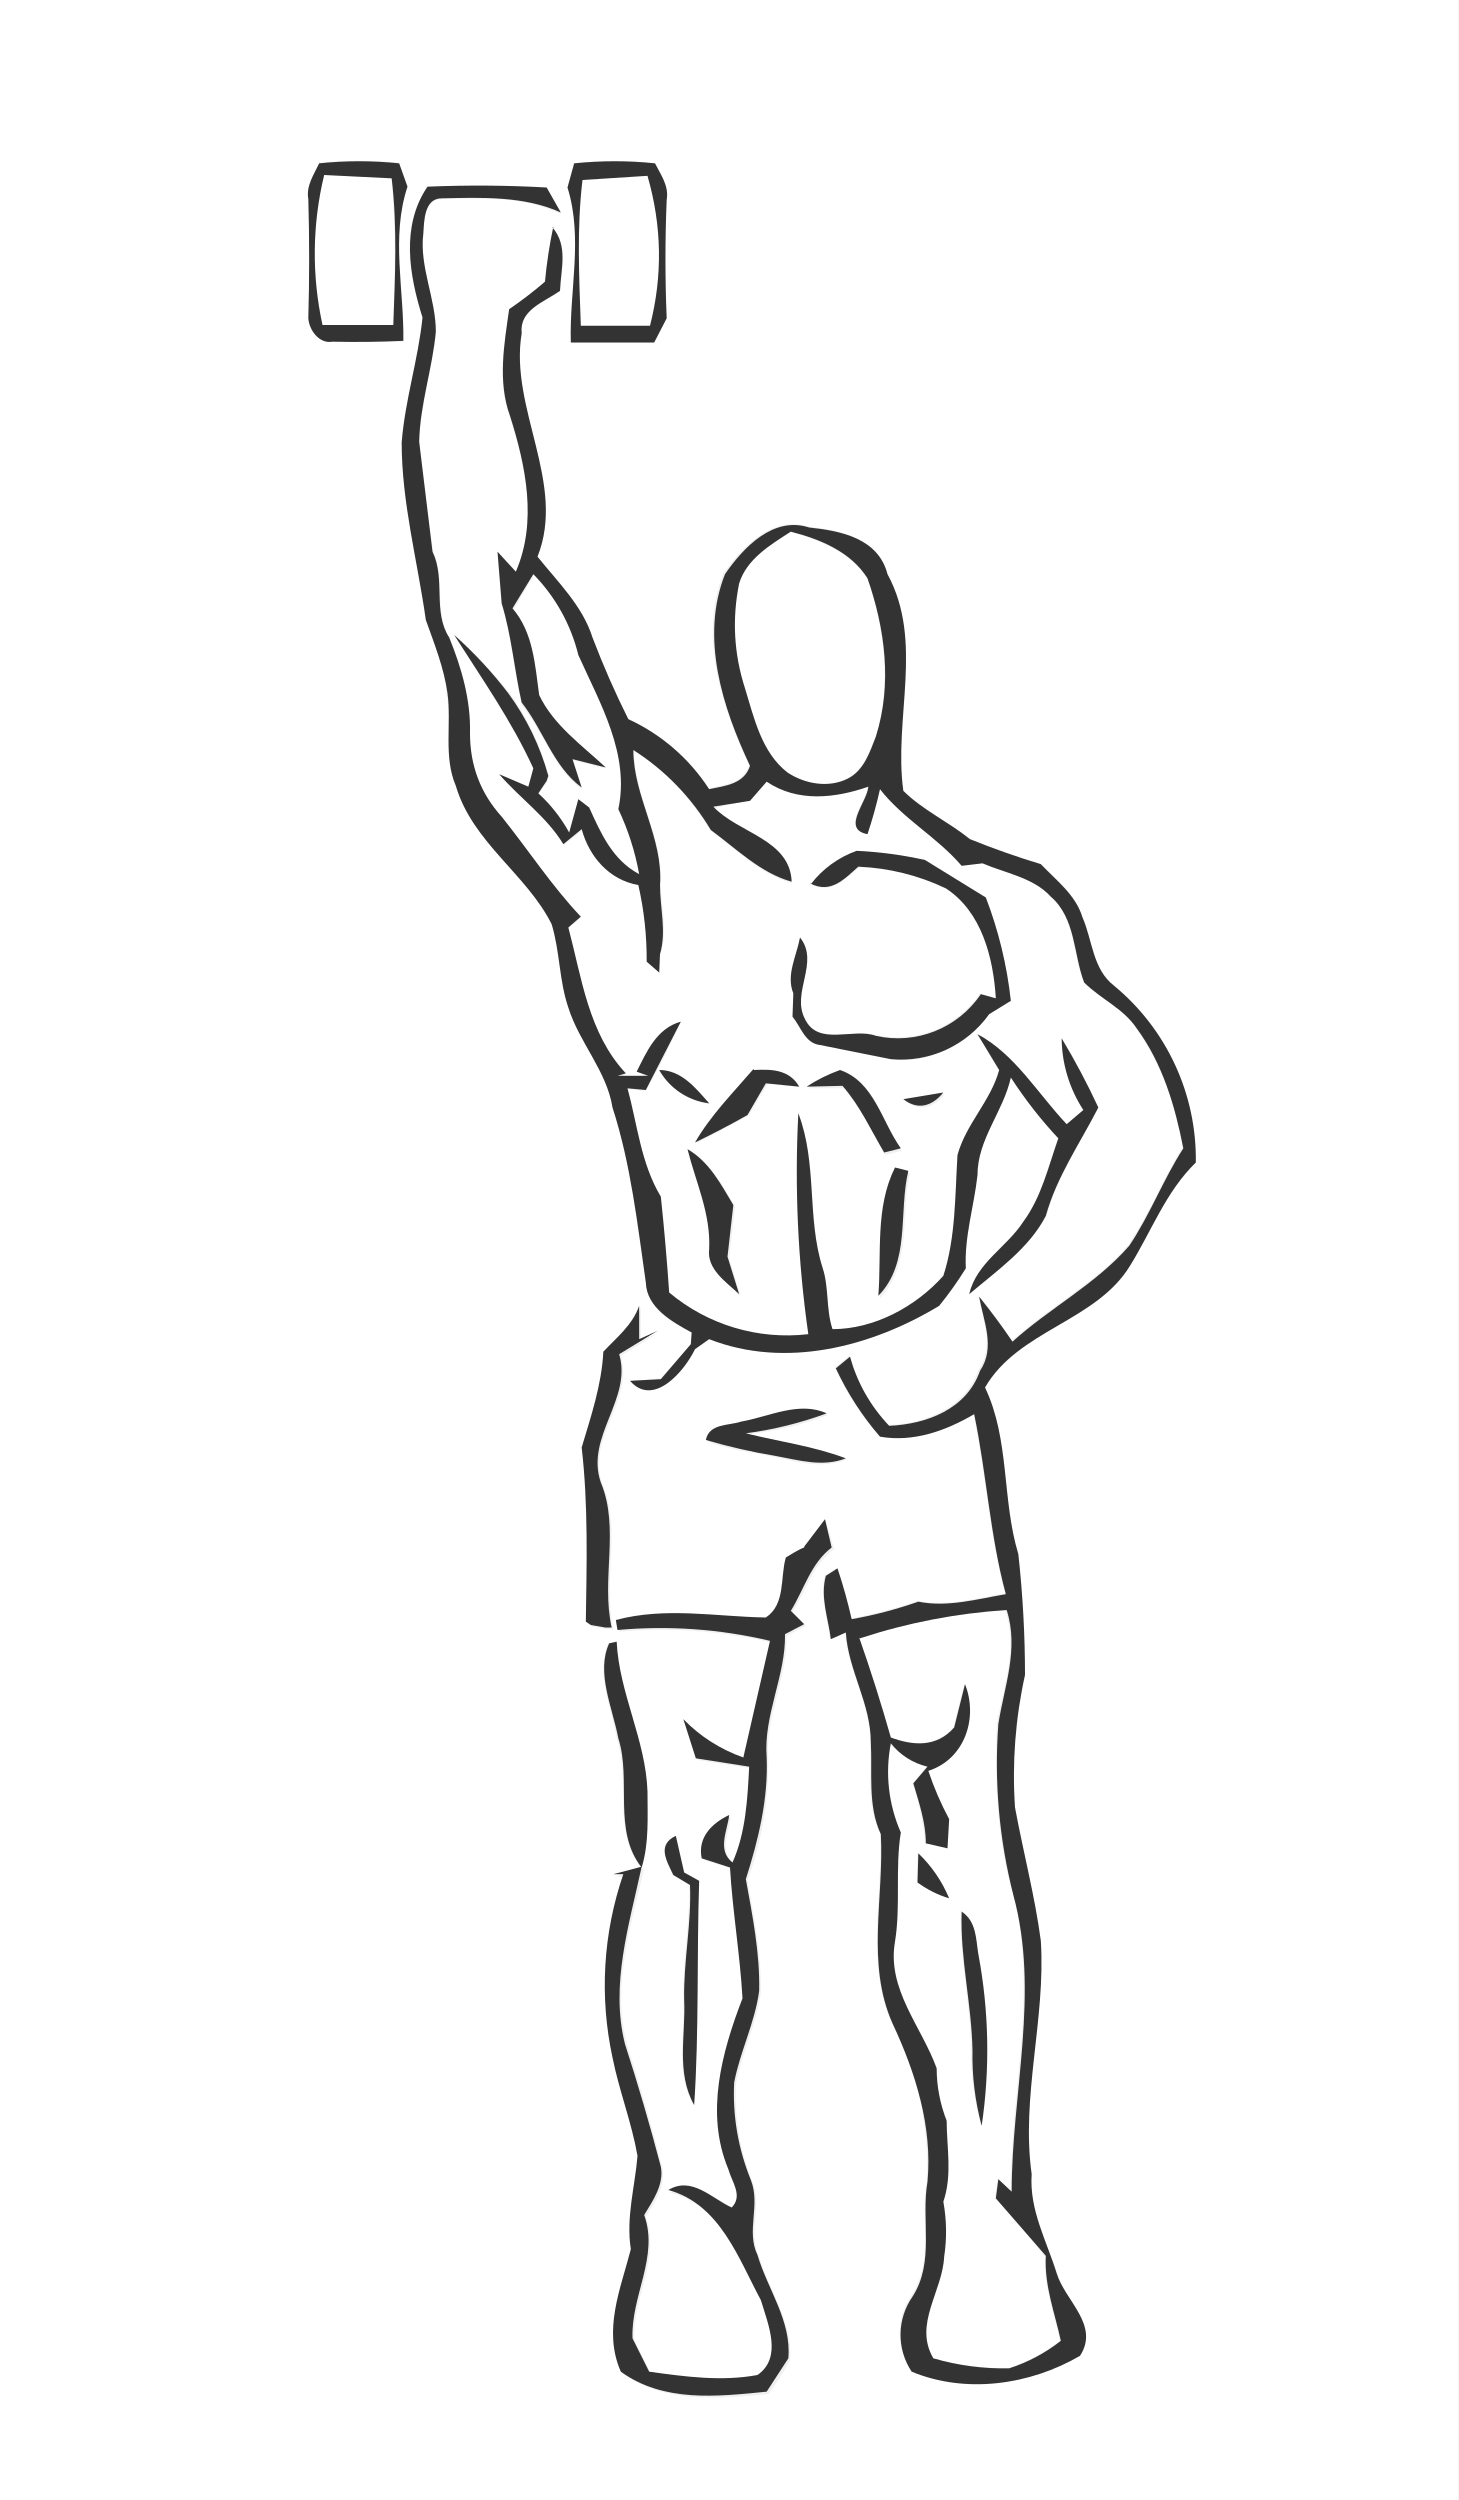
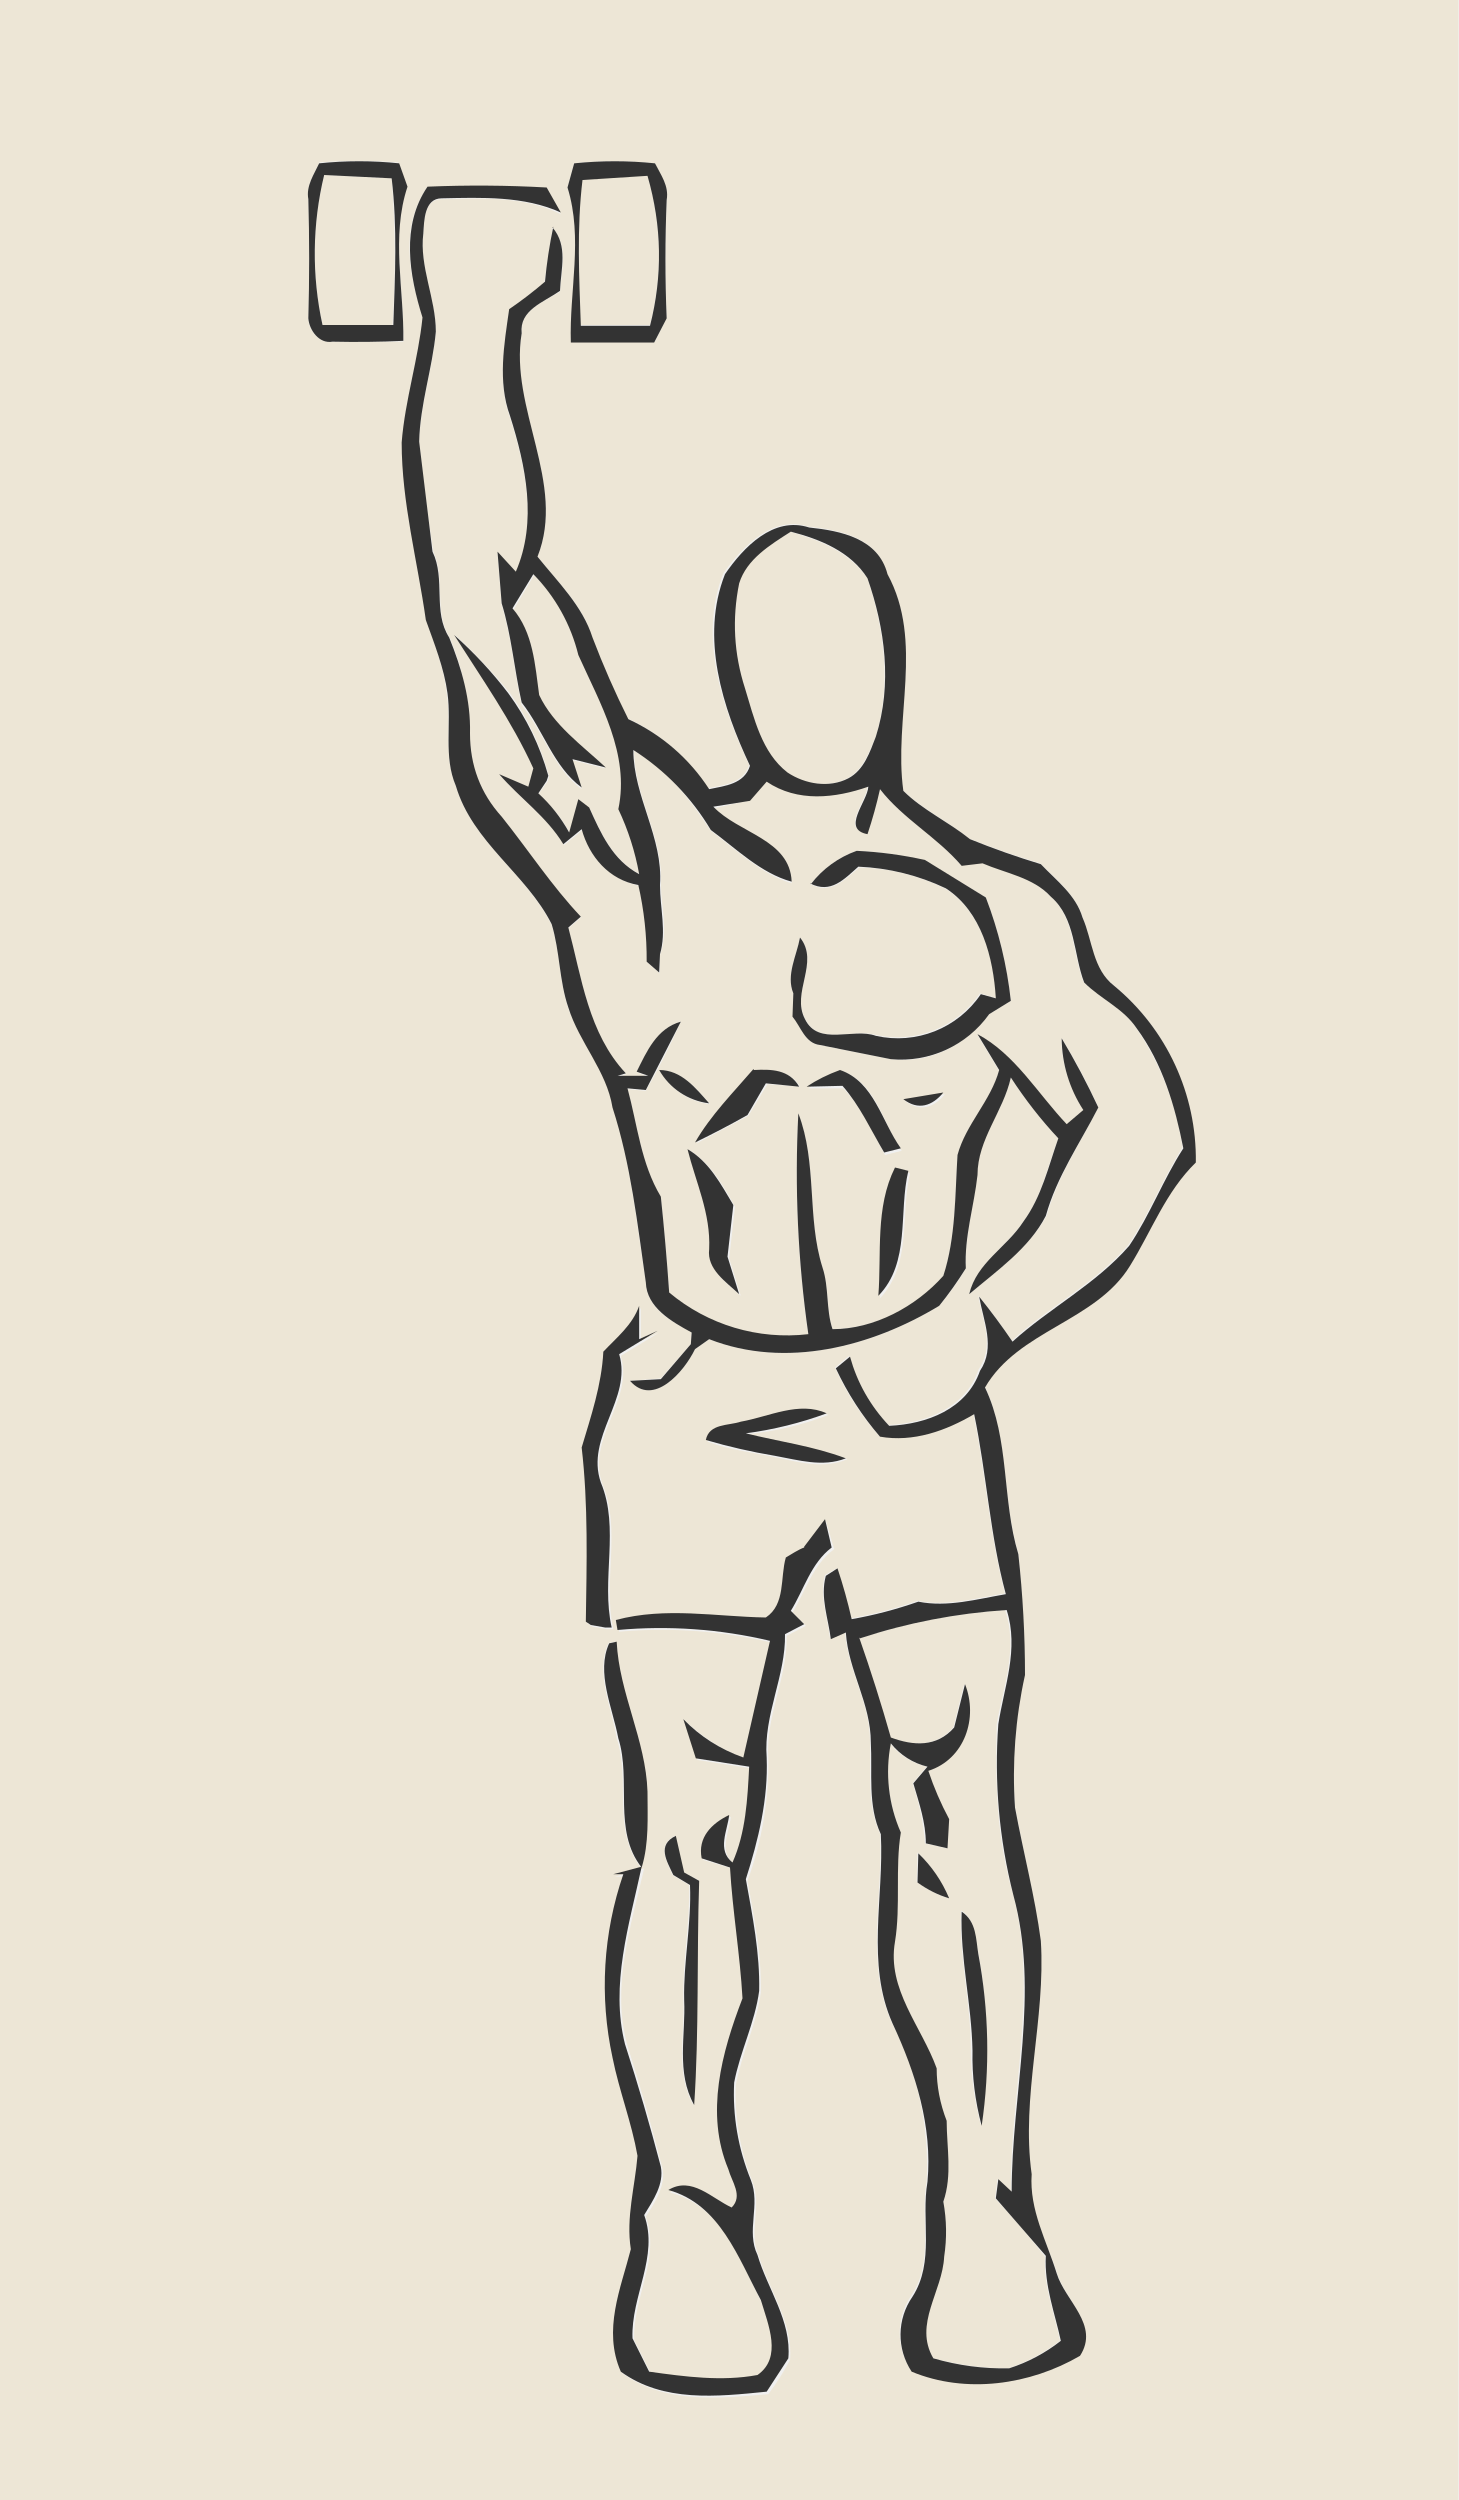
<svg xmlns="http://www.w3.org/2000/svg" width="175pt" height="400" viewBox="0 0 175 300">
-   <g fill="#FFF">
+   <g fill="#EDE6D6">
    <path d="M0 0h175v300H0zm38.3 19.6c-.6 1.3-1.6 2.7-1.3 4.3q.2 7 0 14.3c0 1.4 1.3 3.1 3 2.8h8.4c.1-6.3-1.5-12.6.4-18.6l-1-2.9q-4.7-.4-9.5 0m30.6 0-.8 3c2 6 .2 12.3.5 18.5h10l1.4-2.9a171 171 0 0 1 0-14c.3-1.8-.8-3.1-1.4-4.5q-4.9-.5-9.7 0m-17.6 2.8C48 27.2 49 33 50.8 38.1c-.6 5-2.2 9.9-2.5 15-.1 7.2 1.9 14.2 2.9 21.3.9 2.9 2.1 5.7 2.4 8.8.6 3.7-.4 7.6 1.1 11.1 2 6.8 8.5 10.6 11.5 16.7 1 3.2.9 6.7 2 10 1.4 4 4.6 7.5 5.4 11.8 2.1 6.9 2.8 14 3.9 21 .1 3.2 3 4.8 5.5 6l-.1 1.5-3.6 4.1-3.7.3c2.9 3.2 6.5-1.2 7.8-3.8l1.7-1.2c9.2 3.6 19.5.9 27.6-4q1.8-2.1 3.2-4.5c-.2-3.8 1-7.5 1.3-11.2 0-4.3 3.2-7.6 4.1-11.7q2.6 4 5.7 7.3c-1.3 3.4-2 7-4.2 10-2 3-5.6 5-6.5 8.7 3.3-2.8 7.1-5.5 9.3-9.4 1.3-4.7 4-8.7 6.2-13a69 69 0 0 0-4.4-8.3c-.1 3.1 1.1 6 2.7 8.6L128 135c-3.5-3.7-6.2-8.4-10.7-10.8l2.6 4.3c-1 3.7-4 6.5-5 10.2-.3 4.8-.2 9.9-1.7 14.5a18 18 0 0 1-13.3 6.3c-.8-2.3-.4-4.9-1.2-7.3-1.9-6-.6-12.5-2.9-18.5a137 137 0 0 0 1.2 26.5 22 22 0 0 1-16.7-5q-.4-5.8-1-11.5c-2.4-4-2.8-8.6-4-13l2.2.2q2.3-4 4.2-8.3c-2.9.8-4 3.7-5.3 6l1.4.7h-3.6l.9-.4c-4.5-4.8-5.3-11.5-6.9-17.5l1.5-1.3c-3.5-3.7-6.3-8-9.5-12-2.4-2.7-4-6.3-3.8-10q-.1-6-2.4-11.5c-2-3.1-.5-7-2-10.4q-1-6.5-1.7-13c.1-4.6 1.6-8.9 2-13.3 0-4-2-7.8-1.5-11.8.1-1.5 0-4.2 2.2-4.2 4.8-.1 9.9-.4 14.3 1.8l-1.7-3q-7-.6-14.3-.2m15 5-1 6.5q-2 1.7-4.2 3.3c-.6 4.2-1.4 8.7.1 12.8 1.9 6 3.3 12.7.7 18.7l-2.2-2.4.5 6.2c1.2 3.9 1.5 8 2.4 12 2.6 3.2 3.8 7.6 7.2 10.1l-1.2-3.5 4 1c-2.8-2.7-6.2-5-8-8.6-.4-3.6-.6-7.5-3-10.4l2.5-4.2a21 21 0 0 1 5.5 9.7c2.5 5.8 6.1 11.9 4.7 18.5q1.8 3.7 2.5 7.7c-3.2-1.6-4.6-4.8-6-7.8l-1.3-1-1.1 3.9q-1.5-2.7-3.8-4.7l1.1-1.5.2-.6q-1.5-5.5-4.7-10-3-3.7-6.6-7c3.3 5.3 7 10.4 9.5 16.1l-.6 2.2L60 93c2.5 2.9 5.7 5.1 7.7 8.4l2.2-1.8a9 9 0 0 0 6.8 6.7q1 4.5 1 9.2l1.5 1.3v-2.2c1-2.7.2-5.5.1-8.3.4-5.7-3.2-10.6-3.2-16.2 4 2.3 6.7 5.8 9.2 9.6 3 2.2 6 5.2 9.7 6.3-.2-5.2-6.4-5.9-9.3-9l4.3-1 2-2.3c3.6 2.5 8.1 2 12.1.6 0 1.8-3.3 5.1-.1 5.7q.9-2.7 1.5-5.4c2.8 3.6 6.9 5.7 9.8 9.2l2.5-.3c2.8 1.2 6 1.7 8.2 4 3 2.6 2.7 6.9 4 10.3 2 2 4.7 3.1 6.3 5.5a34 34 0 0 1 5.6 14.4c-2.4 3.8-4 8-6.5 11.7-4 4.6-9.5 7.4-14 11.5q-1.8-2.8-4-5.4c.5 3 2 6 0 8.9-1.5 4.5-6.3 6.4-10.8 6.6a20 20 0 0 1-4.7-8.3l-1.7 1.4q2 4.5 5.3 8.2c4 .7 7.9-.7 11.3-2.7 1.5 7.2 1.9 14.5 3.8 21.6-3.5.6-7 1.6-10.5.9q-4 1.4-8 2.1-.7-3-1.7-6l-1.4.8c-.7 2.5.3 5.1.6 7.6l1.8-.8c.3 4.6 3 8.5 3 13.1.1 3.7-.4 7.7 1.2 11.1.4 7.6-1.8 15.5 1.4 22.7a37 37 0 0 1 4.2 19c-.8 4.6.9 9.6-1.8 13.7a8 8 0 0 0-.1 9 23 23 0 0 0 20.2-1.8c2.4-3.7-1.8-6.6-2.7-10-1.3-3.8-3.4-7.5-3.1-11.8-1.3-9.3 1.8-18.6 1.1-28-.7-5.3-2-10.6-3-16q-.6-8 1.1-15.9 0-7.2-.7-14.5c-2-6.6-1.1-13.7-4-20 3.9-6.9 13.2-7.9 17.4-14.6 2.5-4.2 4.2-8.9 7.8-12.4a27 27 0 0 0-9.8-21.2c-2.6-2-2.6-5.5-3.7-8.2-.9-2.7-3.2-4.5-5.1-6.4q-4.4-1.3-8.6-3c-2.5-2.1-5.6-3.5-8-5.9-1-8.6 2.7-17.8-1.8-25.9-1.1-4.3-5.6-5.2-9.4-5.6-4.3-1.4-7.9 2.4-10.2 5.6-3 7.6-.2 16 3.1 23-.7 2.2-3 2.4-5 2.8a23 23 0 0 0-9.6-8.4 80 80 0 0 1-4.3-9.8c-1-3.7-4-6.4-6.5-9.6C68 57.9 61 49 62.6 40c-.3-2.8 2.7-3.8 4.6-5 .2-2.6 1-5.5-.9-7.7m31 78.8c2.4 1.3 4-.5 5.8-2q5.3.1 10.3 2.5c4.4 2.8 5.8 8.3 6.2 13.2l-2-.6a12 12 0 0 1-12.5 5c-2.7-.8-7 1.4-8.5-2-1.7-3 1.8-6.7-.6-9.7-.4 2.2-1.7 4.5-.8 6.7v2.8c.9 1.2 1.4 3.2 3.2 3.4l8.5 1.7c4.7.6 9-1.7 11.8-5.4l2.6-1.6q-.7-6.3-3-12.4l-7.3-4.4q-4-1-8.2-1.2a12 12 0 0 0-5.5 4m-18.1 22.4a8 8 0 0 0 6 4c-1.6-1.8-3.3-4-6-4m11.4 0c-2.5 2.8-5.2 5.4-7 8.7l6.2-3.3 2.3-3.8 3.9.3c-1.2-2-3.4-2-5.4-2m6.4 2.2h4.2c2.2 2.3 3.5 5.2 5 8l2-.5c-2.3-3.3-3-8.1-7.2-9.6q-2.2.9-4 2.1m11.6 1.5c1.8 1.4 3.5.8 4.8-.8zm-25.9 6c1 4 2.9 7.7 2.6 12-.2 2.5 2 3.9 3.6 5.4l-1.4-4.5.7-6.2c-1.4-2.5-2.9-5.2-5.5-6.8m24.9 2.3c-2.4 4.8-1.6 10.3-2 15.5 3.9-4.2 2.4-10 3.6-15zm-35 22.1c-.2 4-1.5 7.8-2.5 11.5.7 7 .5 13.9.4 20.9l.6.4 1.7.3h.8c-1.3-5.8 1-11.9-1.3-17.4-2-5.5 3.8-10 2.2-15.4l4.6-2.8-2.2 1v-4c-.8 2.3-2.7 3.8-4.3 5.5m16.5 8.4c-1.5.5-3.8.2-4.2 2.2 2.7 1 5.5 1.3 8.3 1.9s5.7 1.4 8.5.2c-4-1.4-8-2-12-3q5-.5 9.7-2.3c-3.4-1.5-7 .4-10.3 1m7.6 15-2.2 1.3c-.7 2.4 0 5.6-2.3 7.2-6-.1-12.2-1.3-18.1.3l.2 1.2q9.2-.8 18.3 1.3l-3.2 14q-4-1.6-7.2-4.6l1.5 4.7 6.4 1c-.2 3.9-.4 7.9-2 11.5-1.9-1.5-.6-3.8-.4-5.7-2.1 1-3.8 2.7-3.3 5.2l3.4 1c.3 5.3 1.2 10.5 1.5 15.8-2.5 6.4-4.5 13.8-1.7 20.5.4 1.5 1.8 3.2.4 4.6-2.4-1.1-4.8-3.8-7.6-2 6.2 1.6 8.4 8 11 13.2 1 2.8 2.8 6.8-.3 9-4.3.7-8.7 0-13-.5l-2-4c-.2-5.1 3.2-9.8 1.4-14.8 1.1-1.7 2.4-3.7 2-5.8a267 267 0 0 0-4.2-14.7c-2-7.1.4-14.3 2-21.3l-3.5 1H75a41 41 0 0 0-1.4 22c.9 3.9 2.4 7.7 3.1 11.7-.3 3.7-1.4 7.4-.8 11.2-1.2 4.8-3.4 9.8-1.2 14.7 5.1 3.7 11.6 3 17.5 2.5q1.5-2 2.6-4.1c.4-4.5-2.5-8.3-3.7-12.4-1.4-2.9.4-6-.8-9a28 28 0 0 1-2-11.6c.7-3.8 2.5-7.3 3-11.1.1-4.5-.8-9-1.6-13.4a41 41 0 0 0 2.5-14.6c-.4-5.1 2.3-9.7 2.2-14.8l2.3-1.2-1.6-1.6c1.6-2.6 2.4-5.7 5-7.6l-1-3.4zM73 197.2c-1.6 3.5.4 7.7 1 11.4 1.7 5-.6 11 2.9 15.5 1-3 .7-6 .7-9.1-.2-6.2-3.4-11.8-3.8-18zm7.7 27.8 2 1.2c.1 4.6-.8 9.2-.7 13.8.2 4.2-1 8.7 1.2 12.6.5-9 .3-18 .6-27l-1.8-.9-1-4.4c-2.2 1.1-1 3-.3 4.7" />
    <path d="m39 21 8 .4q.7 8.9.1 17.6h-8.4a40 40 0 0 1 .2-18m31 .5 7.8-.5q2.6 9 .3 18h-8.4c-.2-5.8-.5-11.7.2-17.5M88.6 70c1-3 3.7-4.6 6.2-6.2 3.5 1 7.1 2.4 9.3 5.6 2 6 2.9 12.7 1 19-.8 1.8-1.5 4-3.4 5-2.3 1.2-5.2.7-7.3-.7-3.2-2.4-4-6.5-5.1-10.1q-2-6.2-.7-12.6m14.5 126.6q8.5-2.8 17.5-3.4c1.6 4.6-.2 9.2-1 13.7-.2 6.9 0 13.9 2 20.5 3 11.7-.4 23.8-.3 35.6l-1.6-1.5-.3 2.3q3.2 3.4 6 7c-.2 3.5 1.1 6.7 1.8 10.1q-2.9 2.2-6.2 3.3-4.6 0-9-1.2c-2.5-4 1-8 1.2-12.2q.5-3.3 0-6.6c1-3.2.4-6.5.3-9.7q-1.2-3-1.2-6.3c-1.8-5-6-9.5-5-15.2.8-4.3 0-8.8.6-13.1-1-3.5-2-7-1.1-10.7a8 8 0 0 0 4.4 2.8l-1.7 2q1.2 3.5 1.5 7.2l2.6.6.2-3.5q-1.5-2.8-2.5-5.8c4.4-1.4 6-6.3 4.4-10.4l-1.3 5.2c-2.1 2.4-4.9 2.2-7.6 1.2q-1.7-6-3.8-12m7.1 25.8-.1 3.5q1.7 1.3 3.8 2-1.2-3.1-3.7-5.5m5.2 7c-.2 5.6 1.2 11.1 1.2 16.7q0 4.5 1.2 9a62 62 0 0 0-.3-20.6c-.4-1.8-.3-4-2-5.1" />
  </g>
  <g fill="#333">
    <path d="M38.3 19.6q4.8-.5 9.6 0l1 2.8c-2 6-.4 12.4-.5 18.5q-4.2.2-8.5.1c-1.6.3-2.8-1.4-2.9-2.8q.2-7.2 0-14.3c-.3-1.6.7-3 1.3-4.3m.6 1.4a40 40 0 0 0-.2 18h8.5c.2-5.8.5-11.7-.2-17.6zm30-1.4q4.9-.5 9.7 0c.7 1.4 1.7 2.7 1.4 4.4a171 171 0 0 0 0 14.2l-1.5 2.9h-10c-.2-6.2 1.5-12.5-.4-18.6zm1 2c-.7 5.8-.4 11.7-.2 17.5H78q2.3-9-.3-18z" />
    <path d="M51.3 22.4q7.2-.3 14.3.1l1.7 3c-4.4-2-9.5-1.8-14.3-1.7-2.1 0-2.1 2.7-2.2 4.2-.5 4 1.5 7.8 1.5 11.8-.4 4.4-1.9 8.7-2 13.2l1.6 13.2c1.6 3.3 0 7.2 2 10.3 1.5 3.7 2.6 7.5 2.5 11.5q0 5.8 3.8 10c3.2 4 6 8.3 9.5 12l-1.5 1.3c1.6 6 2.4 12.7 6.9 17.5l-1 .3h3.7l-1.4-.5c1.2-2.4 2.4-5.2 5.3-6l-4.2 8.2-2.2-.2c1.2 4.4 1.6 9 4 13q.6 5.7 1 11.5a22 22 0 0 0 16.7 5 137 137 0 0 1-1.2-26.5c2.3 6 1 12.5 2.9 18.5.8 2.4.4 5 1.2 7.4 5 0 10-2.7 13.3-6.4 1.5-4.6 1.4-9.7 1.7-14.5 1-3.7 4-6.5 5-10.2l-2.6-4.3c4.5 2.4 7.2 7.1 10.7 10.8l2-1.7a16 16 0 0 1-2.6-8.6q2.4 4 4.4 8.3c-2.2 4.3-5 8.3-6.3 13-2 3.9-5.9 6.6-9.2 9.4.9-3.8 4.5-5.6 6.5-8.7 2.2-3 3-6.6 4.2-10q-3.1-3.3-5.7-7.3c-.9 4.1-4 7.4-4 11.7-.4 3.7-1.6 7.4-1.4 11.2q-1.5 2.4-3.2 4.5c-8.1 4.9-18.4 7.6-27.6 4l-1.7 1.2c-1.3 2.7-5 7-7.8 3.8l3.7-.2 3.6-4.2.1-1.4c-2.4-1.3-5.4-3-5.5-6-1-7-1.8-14.2-4-21-.7-4.4-4-7.8-5.3-12-1.1-3.2-1-6.7-2-10-3-6-9.5-9.8-11.5-16.6-1.5-3.5-.5-7.4-1-11.1-.4-3-1.6-6-2.6-8.8-1-7.1-2.9-14.1-2.9-21.3.4-5.1 2-10 2.5-15-1.6-5.1-2.6-11 .6-15.7" />
    <path d="M66.3 27.3c1.9 2.2 1 5 .9 7.6-2 1.4-4.9 2.3-4.6 5.1-1.5 9 5.4 18 1.9 26.8 2.4 3 5.4 5.9 6.6 9.7q1.9 5 4.3 9.8a23 23 0 0 1 9.7 8.4c1.9-.4 4.2-.6 4.9-2.8-3.3-7-6-15.4-3-23 2.2-3.2 5.8-7 10.1-5.6 3.8.4 8.3 1.3 9.4 5.6 4.4 8.1.7 17.3 1.9 26 2.3 2.3 5.4 3.7 8 5.8q4.2 1.7 8.5 3c1.9 2 4.2 3.7 5 6.4 1.2 2.7 1.2 6.2 3.8 8.2a27 27 0 0 1 9.8 21.2c-3.6 3.5-5.3 8.2-7.9 12.4-4.1 6.7-13.4 7.7-17.4 14.6 3 6.3 2 13.4 4 20q.8 7.3.8 14.5a56 56 0 0 0-1.2 15.9c1 5.4 2.4 10.7 3.1 16 .6 9.4-2.4 18.7-1.1 28-.3 4.3 1.8 8 3 11.9 1 3.3 5.2 6.2 2.8 9.9-6 3.5-13.7 4.6-20.2 1.9a8 8 0 0 1 .1-9c2.7-4.2 1-9.2 1.8-13.8.6-6.6-1.4-13-4.2-19-3.2-7.2-1-15.1-1.4-22.7-1.6-3.4-1-7.4-1.2-11 0-4.7-2.7-8.6-3-13.2l-1.8.8c-.3-2.5-1.3-5-.6-7.6l1.4-.9q1 3 1.7 6.1 4-.7 8-2.1c3.5.7 7-.3 10.5-.9-1.9-7-2.3-14.4-3.8-21.6-3.4 2-7.3 3.4-11.3 2.7q-3.2-3.7-5.3-8.2l1.7-1.4q1.3 4.7 4.7 8.3c4.5-.2 9.3-2 10.9-6.6 1.9-2.8.4-6-.1-8.9q2.1 2.6 4 5.4c4.4-4 10-6.9 14-11.5 2.5-3.7 4.1-8 6.5-11.7-1-5.1-2.5-10.2-5.6-14.4-1.6-2.4-4.3-3.5-6.3-5.5-1.3-3.4-1-7.7-4-10.3-2.1-2.3-5.4-2.8-8.2-4l-2.5.3c-3-3.5-7-5.6-9.8-9.2q-.6 2.7-1.5 5.4c-3.2-.6 0-3.9.1-5.7-4 1.4-8.5 1.9-12.2-.6l-2 2.3-4.4.7c3 3.2 9.2 3.9 9.4 9-3.7-1-6.7-4-9.7-6.2A29 29 0 0 0 76 90c0 5.6 3.6 10.5 3.2 16.2 0 2.8.8 5.6 0 8.3l-.1 2.2-1.5-1.3a40 40 0 0 0-1-9.2c-3.5-.6-5.9-3.4-6.8-6.7l-2.2 1.8c-2-3.3-5.2-5.5-7.7-8.4l3.5 1.5.6-2.2c-2.6-5.7-6.2-10.8-9.5-16q3.6 3.2 6.5 7 3.3 4.5 4.8 9.9l-.2.6-1 1.5q2.2 2 3.7 4.7l1.1-4 1.3 1c1.4 3.1 2.8 6.3 6 8a31 31 0 0 0-2.5-7.8c1.4-6.6-2.2-12.7-4.8-18.5a21 21 0 0 0-5.4-9.7L61.5 73c2.5 2.9 2.7 6.8 3.2 10.4 1.7 3.6 5.1 6 8 8.7l-4-1 1.1 3.4c-3.4-2.5-4.6-6.9-7.2-10.2-.9-4-1.2-8-2.4-11.9l-.5-6.2 2.2 2.4c2.6-6 1.2-12.7-.7-18.7-1.5-4.1-.7-8.6-.1-12.8q2.2-1.5 4.3-3.3.3-3.3 1-6.6M88.7 70q-1.3 6.4.7 12.6c1.1 3.6 2 7.7 5.1 10.1 2.1 1.4 5 1.9 7.3.7 1.9-1 2.6-3.2 3.3-5 2-6.3 1.1-13-1-19-2-3.2-5.7-4.7-9.2-5.6-2.5 1.6-5.3 3.3-6.2 6.2m14.4 126.5q2.1 6 3.8 12c2.7 1 5.5 1.2 7.6-1.2l1.3-5.2c1.6 4 0 9-4.4 10.4q1 3 2.5 5.8l-.2 3.5-2.6-.6c0-2.5-.8-4.8-1.5-7.2l1.7-2a8 8 0 0 1-4.4-2.8 18 18 0 0 0 1.2 10.7c-.7 4.3 0 8.8-.7 13.1-1 5.7 3.2 10.2 5 15.2q0 3.2 1.2 6.3c0 3.2.7 6.5-.4 9.7q.6 3.3.1 6.6c-.2 4.2-3.7 8.1-1.3 12.2q4.5 1.3 9.1 1.2 3.4-1.1 6.2-3.3c-.7-3.3-2-6.6-1.8-10.2l-6-6.9.3-2.3 1.6 1.5c0-11.8 3.4-23.9.2-35.6a64 64 0 0 1-1.8-20.5c.7-4.5 2.5-9 1-13.7q-9.1.6-17.6 3.4" />
    <path d="M97.3 106.1a12 12 0 0 1 5.5-4q4.2.2 8.2 1.1l7.3 4.5q2.3 6 3 12.4l-2.6 1.6a13 13 0 0 1-11.8 5.4l-8.5-1.7c-1.8-.2-2.3-2.2-3.3-3.4l.1-2.8c-.9-2.2.4-4.5.8-6.7 2.4 3-1.1 6.6.6 9.8 1.6 3.3 5.8 1 8.5 2a12 12 0 0 0 12.6-5l1.8.5c-.3-4.9-1.7-10.4-6-13.2A27 27 0 0 0 103 104c-1.7 1.5-3.3 3.3-5.8 2m-18.1 22.4c2.7 0 4.4 2.2 6 4a8 8 0 0 1-6-4m11.4 0c2-.1 4.2-.1 5.4 2l-4-.4-2.2 3.8q-3 1.7-6.3 3.3c1.9-3.3 4.6-6 7-8.8m6.4 2.1q1.8-1.2 4-2c4.1 1.4 5 6.2 7.3 9.4l-2 .5c-1.6-2.7-2.9-5.6-5-8zm11.6 1.5 4.8-.8c-1.3 1.6-3 2.2-4.8.8m-25.9 6c2.6 1.5 4 4.2 5.5 6.7l-.7 6.2 1.4 4.5c-1.6-1.5-3.9-3-3.6-5.4.2-4.3-1.6-8-2.6-12m24.9 2.2 1.6.4c-1.2 5 .3 11-3.6 15 .4-5.1-.4-10.6 2-15.4m-35 22.1c1.6-1.7 3.5-3.2 4.3-5.5v4l2.2-1-4.6 2.8c1.6 5.4-4.1 9.9-2.2 15.4 2.3 5.5 0 11.6 1.3 17.4h-.8l-1.7-.3-.6-.4c.1-7 .3-14-.5-20.9 1.1-3.7 2.4-7.5 2.6-11.5m16.5 8.4c3.4-.6 7-2.5 10.3-1a45 45 0 0 1-9.7 2.4c4 1 8 1.5 12 3-2.8 1.1-5.7.2-8.5-.3q-4.2-.7-8.3-1.9c.4-2 2.7-1.7 4.2-2.2m7.6 15 2.5-3.3.8 3.4c-2.5 1.9-3.3 5-4.9 7.6l1.6 1.6-2.3 1.2c.1 5-2.6 9.7-2.2 14.8.2 5-1 9.9-2.5 14.6.8 4.4 1.7 8.9 1.6 13.4-.5 3.8-2.3 7.3-3 11q-.3 6 2 11.7c1.2 3-.6 6.1.8 9 1.2 4.1 4.1 7.9 3.7 12.4l-2.6 4c-6 .6-12.4 1.3-17.5-2.4-2.2-5 0-10 1.2-14.7-.6-3.8.5-7.5.8-11.2-.7-4-2.2-7.8-3-11.8a41 41 0 0 1 1.3-22h-1.2l3.4-.9c-1.5 7-3.8 14.2-2 21.3a267 267 0 0 1 4.3 14.7c.4 2.1-.9 4-2 5.8 1.8 5-1.6 9.7-1.4 14.8l2 4c4.3.6 8.7 1.2 13 .4 3-2.1 1.3-6 .4-9-2.7-5-4.9-11.5-11.1-13.2 2.8-1.7 5.2 1 7.6 2.1 1.4-1.4 0-3.1-.4-4.6-2.8-6.7-.8-14 1.7-20.5-.3-5.3-1.2-10.5-1.5-15.7l-3.4-1.1c-.5-2.5 1.2-4.2 3.3-5.2-.2 1.9-1.5 4.2.4 5.7 1.6-3.6 1.8-7.6 2-11.5l-6.4-1-1.5-4.7q3 3.1 7.2 4.6l3.2-14a57 57 0 0 0-18.3-1.3l-.2-1.2c6-1.6 12-.4 18-.3 2.4-1.6 1.7-4.8 2.4-7.2.5-.3 1.6-1 2.2-1.2" />
    <path d="m73.1 197.2.9-.2c.3 6.2 3.5 11.8 3.7 18 0 3 .2 6.2-.7 9.1-3.5-4.4-1.2-10.5-2.8-15.5-.7-3.7-2.7-7.9-1.1-11.4m7.7 27.8c-.8-1.7-2-3.6.3-4.7l1 4.4 1.8 1c-.3 9 0 18-.6 26.9-2.2-3.9-1-8.4-1.2-12.6-.1-4.6.9-9.2.7-13.8zm29.4-2.6q2.4 2.3 3.7 5.4-2-.6-3.8-1.9zm5.2 7c1.8 1.2 1.7 3.3 2 5.1a62 62 0 0 1 .4 20.6q-1.2-4.5-1.1-9c-.1-5.6-1.5-11.1-1.3-16.7" />
  </g>
</svg>
